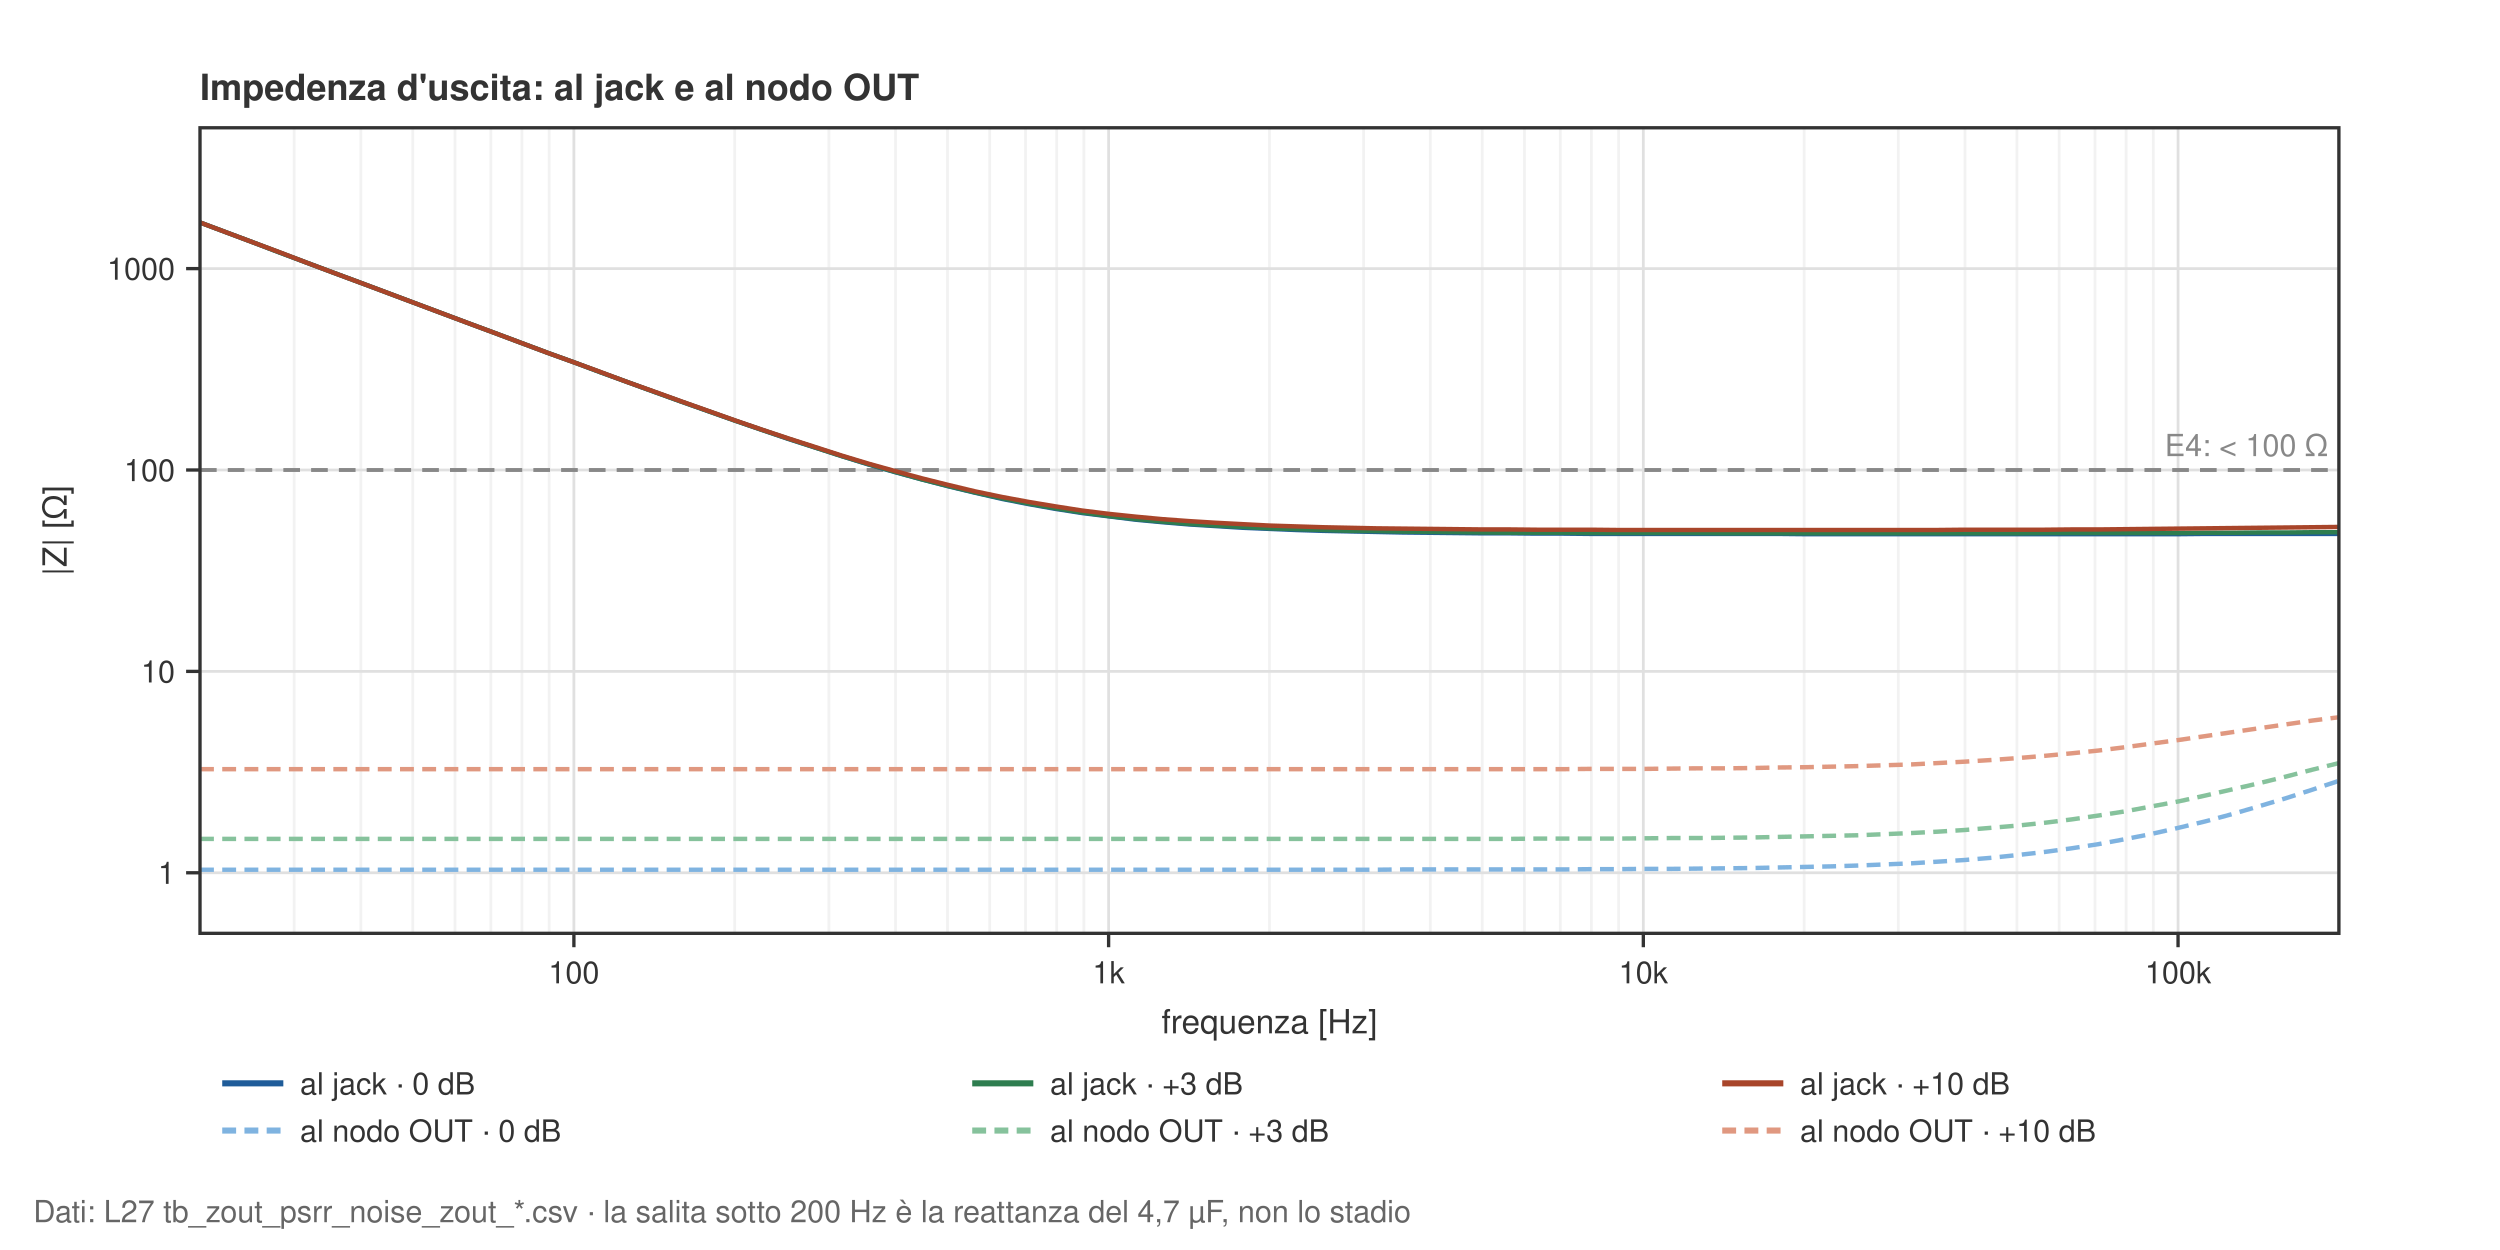
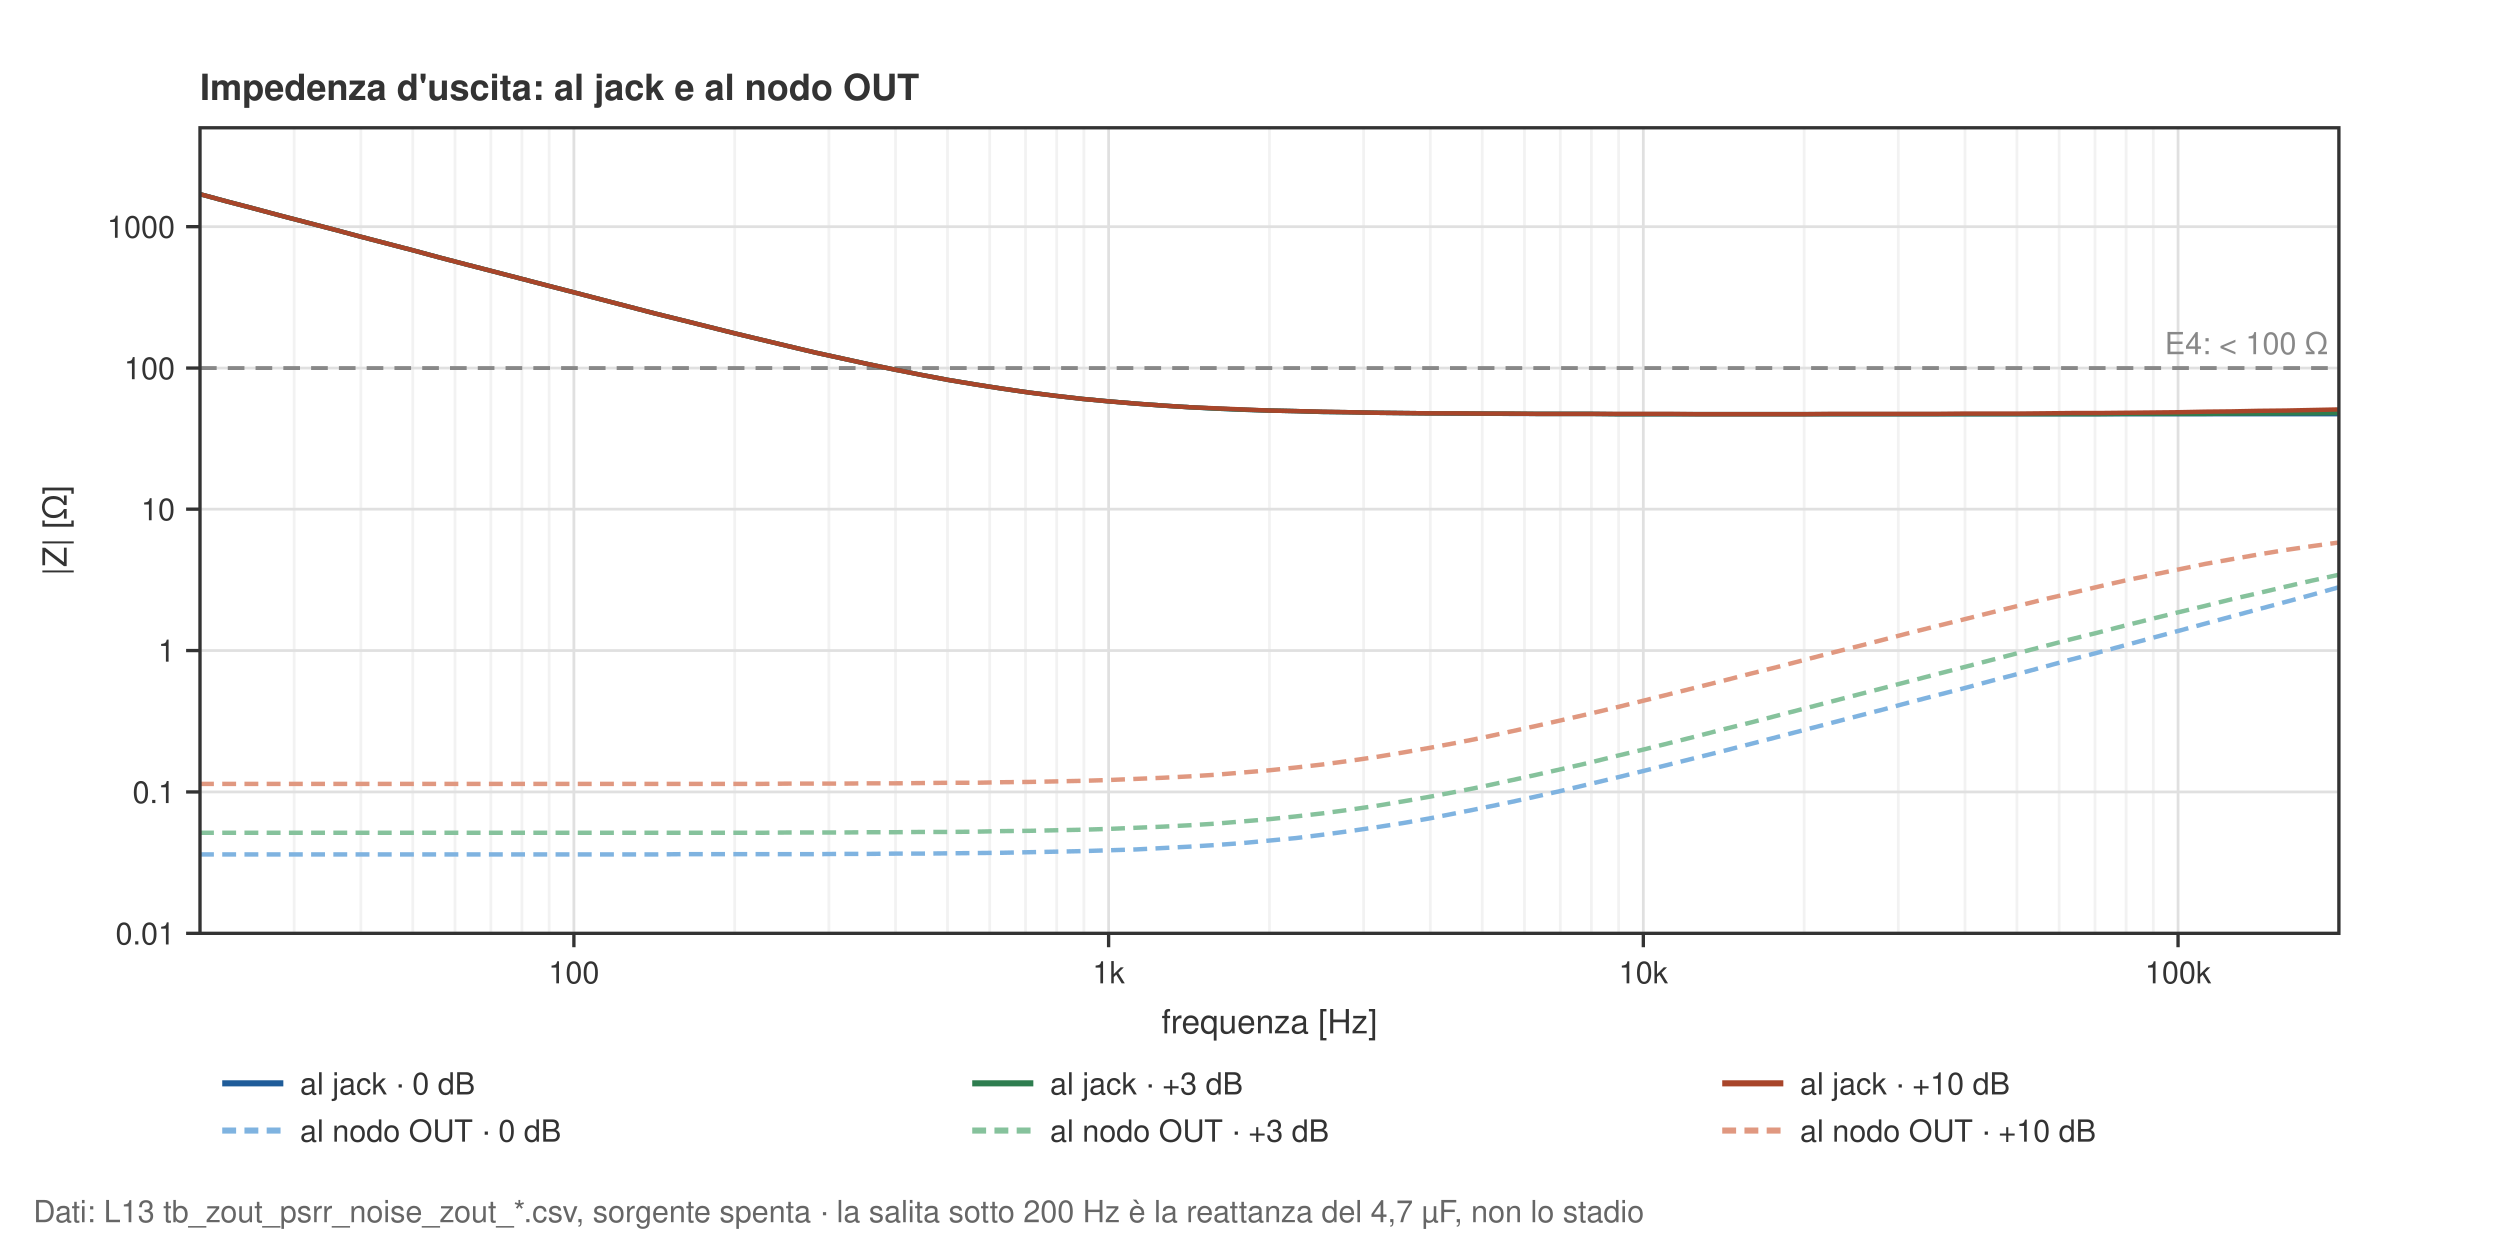
<svg xmlns="http://www.w3.org/2000/svg" width="900" height="450" viewBox="0 0 900 450" font-family="Helvetica, Arial, sans-serif">
  <rect width="900" height="450" fill="#ffffff" />
  <rect x="72" y="46" width="770" height="290" fill="#ffffff" stroke="none" />
  <line x1="72.0" y1="46" x2="72.0" y2="336" stroke="#f2f2f2" stroke-width="1" />
  <line x1="105.9" y1="46" x2="105.9" y2="336" stroke="#f2f2f2" stroke-width="1" />
  <line x1="129.9" y1="46" x2="129.9" y2="336" stroke="#f2f2f2" stroke-width="1" />
  <line x1="148.6" y1="46" x2="148.6" y2="336" stroke="#f2f2f2" stroke-width="1" />
  <line x1="163.8" y1="46" x2="163.8" y2="336" stroke="#f2f2f2" stroke-width="1" />
  <line x1="176.7" y1="46" x2="176.7" y2="336" stroke="#f2f2f2" stroke-width="1" />
  <line x1="187.9" y1="46" x2="187.9" y2="336" stroke="#f2f2f2" stroke-width="1" />
  <line x1="197.7" y1="46" x2="197.7" y2="336" stroke="#f2f2f2" stroke-width="1" />
  <line x1="264.5" y1="46" x2="264.5" y2="336" stroke="#f2f2f2" stroke-width="1" />
  <line x1="298.4" y1="46" x2="298.4" y2="336" stroke="#f2f2f2" stroke-width="1" />
  <line x1="322.4" y1="46" x2="322.4" y2="336" stroke="#f2f2f2" stroke-width="1" />
  <line x1="341.1" y1="46" x2="341.1" y2="336" stroke="#f2f2f2" stroke-width="1" />
  <line x1="356.3" y1="46" x2="356.3" y2="336" stroke="#f2f2f2" stroke-width="1" />
  <line x1="369.2" y1="46" x2="369.2" y2="336" stroke="#f2f2f2" stroke-width="1" />
  <line x1="380.4" y1="46" x2="380.4" y2="336" stroke="#f2f2f2" stroke-width="1" />
  <line x1="390.2" y1="46" x2="390.2" y2="336" stroke="#f2f2f2" stroke-width="1" />
  <line x1="457.0" y1="46" x2="457.0" y2="336" stroke="#f2f2f2" stroke-width="1" />
  <line x1="490.9" y1="46" x2="490.9" y2="336" stroke="#f2f2f2" stroke-width="1" />
  <line x1="514.9" y1="46" x2="514.9" y2="336" stroke="#f2f2f2" stroke-width="1" />
  <line x1="533.6" y1="46" x2="533.6" y2="336" stroke="#f2f2f2" stroke-width="1" />
  <line x1="548.8" y1="46" x2="548.8" y2="336" stroke="#f2f2f2" stroke-width="1" />
  <line x1="561.7" y1="46" x2="561.7" y2="336" stroke="#f2f2f2" stroke-width="1" />
  <line x1="572.9" y1="46" x2="572.9" y2="336" stroke="#f2f2f2" stroke-width="1" />
  <line x1="582.7" y1="46" x2="582.7" y2="336" stroke="#f2f2f2" stroke-width="1" />
  <line x1="649.5" y1="46" x2="649.5" y2="336" stroke="#f2f2f2" stroke-width="1" />
  <line x1="683.4" y1="46" x2="683.4" y2="336" stroke="#f2f2f2" stroke-width="1" />
  <line x1="707.4" y1="46" x2="707.4" y2="336" stroke="#f2f2f2" stroke-width="1" />
  <line x1="726.1" y1="46" x2="726.1" y2="336" stroke="#f2f2f2" stroke-width="1" />
  <line x1="741.3" y1="46" x2="741.3" y2="336" stroke="#f2f2f2" stroke-width="1" />
  <line x1="754.2" y1="46" x2="754.2" y2="336" stroke="#f2f2f2" stroke-width="1" />
  <line x1="765.4" y1="46" x2="765.4" y2="336" stroke="#f2f2f2" stroke-width="1" />
  <line x1="775.2" y1="46" x2="775.2" y2="336" stroke="#f2f2f2" stroke-width="1" />
  <line x1="842.0" y1="46" x2="842.0" y2="336" stroke="#f2f2f2" stroke-width="1" />
  <line x1="206.6" y1="46" x2="206.6" y2="336" stroke="#e0e0e0" stroke-width="1" />
  <line x1="399.1" y1="46" x2="399.1" y2="336" stroke="#e0e0e0" stroke-width="1" />
  <line x1="591.6" y1="46" x2="591.6" y2="336" stroke="#e0e0e0" stroke-width="1" />
  <line x1="784.1" y1="46" x2="784.1" y2="336" stroke="#e0e0e0" stroke-width="1" />
-   <line x1="72" y1="314.2" x2="842" y2="314.2" stroke="#e0e0e0" stroke-width="1" />
-   <line x1="72" y1="241.7" x2="842" y2="241.7" stroke="#e0e0e0" stroke-width="1" />
-   <line x1="72" y1="169.2" x2="842" y2="169.2" stroke="#e0e0e0" stroke-width="1" />
-   <line x1="72" y1="96.7" x2="842" y2="96.7" stroke="#e0e0e0" stroke-width="1" />
-   <line x1="72" y1="169.2" x2="842" y2="169.2" stroke="#888888" stroke-width="1.4" stroke-dasharray="6,4" />
-   <text x="838" y="164.2" text-anchor="end" font-size="11" fill="#888888">E4: &lt; 100 Ω</text>
-   <polyline points="72.0,80.1 81.6,83.7 91.2,87.3 100.9,91.0 110.5,94.6 120.1,98.2 129.8,101.8 139.4,105.4 149.0,109.0 158.6,112.6 168.2,116.2 177.9,119.8 187.5,123.4 197.1,127.0 206.8,130.5 216.4,134.1 226.0,137.6 235.6,141.1 245.3,144.6 254.9,148.0 264.5,151.4 274.1,154.7 283.7,158.0 293.4,161.1 303.0,164.2 312.6,167.2 322.3,170.0 331.9,172.6 341.5,175.1 351.1,177.4 360.7,179.6 370.4,181.5 380.0,183.2 389.6,184.7 399.3,185.9 408.9,187.1 418.5,188.0 428.1,188.8 437.8,189.4 447.4,190.0 457.0,190.4 466.6,190.8 476.2,191.1 485.9,191.3 495.5,191.5 505.1,191.7 514.8,191.8 524.4,191.9 534.0,192.0 543.6,192.0 553.2,192.1 562.9,192.1 572.5,192.2 582.1,192.2 591.8,192.2 601.4,192.2 611.0,192.2 620.6,192.2 630.3,192.2 639.9,192.2 649.5,192.3 659.1,192.3 668.7,192.3 678.4,192.3 688.0,192.3 697.6,192.3 707.3,192.3 716.9,192.3 726.5,192.3 736.1,192.3 745.7,192.3 755.4,192.3 765.0,192.3 774.6,192.3 784.3,192.3 793.9,192.2 803.5,192.2 813.1,192.2 822.8,192.2 832.4,192.2 842.0,192.2" fill="none" stroke="#1f5c99" stroke-width="1.6" stroke-linejoin="round" />
-   <polyline points="72.0,313.1 81.6,313.1 91.2,313.1 100.9,313.1 110.5,313.1 120.1,313.1 129.8,313.1 139.4,313.1 149.0,313.1 158.6,313.1 168.2,313.1 177.9,313.1 187.5,313.1 197.1,313.1 206.8,313.1 216.4,313.1 226.0,313.1 235.6,313.1 245.3,313.1 254.9,313.1 264.5,313.1 274.1,313.1 283.7,313.1 293.4,313.1 303.0,313.1 312.6,313.1 322.3,313.1 331.9,313.1 341.5,313.1 351.1,313.1 360.7,313.1 370.4,313.1 380.0,313.1 389.6,313.1 399.3,313.1 408.9,313.1 418.5,313.1 428.1,313.1 437.8,313.1 447.4,313.1 457.0,313.1 466.6,313.1 476.2,313.1 485.9,313.1 495.5,313.1 505.1,313.0 514.8,313.0 524.4,313.0 534.0,313.0 543.6,313.0 553.2,313.0 562.9,313.0 572.5,312.9 582.1,312.9 591.8,312.8 601.4,312.8 611.0,312.7 620.6,312.6 630.3,312.5 639.9,312.3 649.5,312.1 659.1,311.9 668.7,311.6 678.4,311.2 688.0,310.8 697.6,310.2 707.3,309.6 716.9,308.8 726.5,307.8 736.1,306.7 745.7,305.4 755.4,303.9 765.0,302.1 774.6,300.2 784.3,298.0 793.9,295.7 803.5,293.1 813.1,290.3 822.8,287.4 832.4,284.3 842.0,281.1" fill="none" stroke="#7fb3e0" stroke-width="1.6" stroke-dasharray="5,3" stroke-linejoin="round" />
-   <polyline points="72.0,80.1 81.6,83.7 91.2,87.3 100.9,91.0 110.5,94.6 120.1,98.2 129.8,101.8 139.4,105.4 149.0,109.0 158.6,112.6 168.2,116.2 177.9,119.8 187.5,123.4 197.1,127.0 206.8,130.5 216.4,134.1 226.0,137.6 235.6,141.1 245.3,144.6 254.9,148.0 264.5,151.4 274.1,154.7 283.7,157.9 293.4,161.1 303.0,164.2 312.6,167.1 322.3,169.9 331.9,172.6 341.5,175.0 351.1,177.3 360.7,179.4 370.4,181.3 380.0,183.0 389.6,184.5 399.3,185.8 408.9,186.9 418.5,187.8 428.1,188.6 437.8,189.2 447.4,189.7 457.0,190.2 466.6,190.5 476.2,190.8 485.9,191.1 495.5,191.2 505.1,191.4 514.8,191.5 524.4,191.6 534.0,191.7 543.6,191.8 553.2,191.8 562.9,191.8 572.5,191.9 582.1,191.9 591.8,191.9 601.4,191.9 611.0,191.9 620.6,192.0 630.3,192.0 639.9,192.0 649.5,192.0 659.1,192.0 668.7,192.0 678.4,192.0 688.0,192.0 697.6,192.0 707.3,192.0 716.9,192.0 726.5,192.0 736.1,191.9 745.7,191.9 755.4,191.9 765.0,191.9 774.6,191.9 784.3,191.9 793.9,191.8 803.5,191.8 813.1,191.7 822.8,191.7 832.4,191.6 842.0,191.6" fill="none" stroke="#2e7d4f" stroke-width="1.6" stroke-linejoin="round" />
-   <polyline points="72.0,302.0 81.6,302.0 91.2,302.0 100.9,302.0 110.5,302.0 120.1,302.0 129.8,302.0 139.4,302.0 149.0,302.0 158.6,302.0 168.2,302.0 177.9,302.0 187.5,302.0 197.1,302.0 206.8,302.0 216.4,302.0 226.0,302.0 235.6,302.0 245.3,302.0 254.9,302.0 264.5,302.0 274.1,302.0 283.7,302.0 293.4,302.0 303.0,302.0 312.6,302.0 322.3,302.0 331.9,302.0 341.5,302.0 351.1,302.0 360.7,302.0 370.4,302.0 380.0,302.0 389.6,302.0 399.3,302.0 408.9,302.0 418.5,302.0 428.1,302.0 437.8,302.0 447.4,302.0 457.0,302.0 466.6,302.0 476.2,302.0 485.9,302.0 495.5,302.0 505.1,302.0 514.8,302.0 524.4,302.0 534.0,302.0 543.6,302.0 553.2,301.9 562.9,301.9 572.5,301.9 582.1,301.9 591.8,301.8 601.4,301.7 611.0,301.7 620.6,301.6 630.3,301.5 639.9,301.3 649.5,301.1 659.1,300.9 668.7,300.7 678.4,300.3 688.0,299.9 697.6,299.4 707.3,298.8 716.9,298.0 726.5,297.2 736.1,296.2 745.7,295.0 755.4,293.6 765.0,292.1 774.6,290.3 784.3,288.5 793.9,286.4 803.5,284.2 813.1,282.0 822.8,279.6 832.4,277.1 842.0,274.7" fill="none" stroke="#86c29c" stroke-width="1.6" stroke-dasharray="5,3" stroke-linejoin="round" />
-   <polyline points="72.0,80.1 81.6,83.7 91.2,87.3 100.9,90.9 110.5,94.6 120.1,98.2 129.8,101.8 139.4,105.4 149.0,109.0 158.6,112.6 168.2,116.2 177.9,119.8 187.5,123.4 197.1,127.0 206.8,130.5 216.4,134.0 226.0,137.6 235.6,141.0 245.3,144.5 254.9,147.9 264.5,151.3 274.1,154.6 283.7,157.8 293.4,160.9 303.0,164.0 312.6,166.9 322.3,169.6 331.9,172.2 341.5,174.6 351.1,176.9 360.7,178.9 370.4,180.7 380.0,182.3 389.6,183.8 399.3,185.0 408.9,186.0 418.5,186.9 428.1,187.6 437.8,188.2 447.4,188.7 457.0,189.2 466.6,189.5 476.2,189.8 485.9,190.0 495.5,190.2 505.1,190.3 514.8,190.4 524.4,190.5 534.0,190.6 543.6,190.6 553.2,190.7 562.9,190.7 572.5,190.7 582.1,190.8 591.8,190.8 601.4,190.8 611.0,190.8 620.6,190.8 630.3,190.8 639.9,190.8 649.5,190.8 659.1,190.8 668.7,190.8 678.4,190.8 688.0,190.8 697.6,190.8 707.3,190.7 716.9,190.7 726.5,190.7 736.1,190.7 745.7,190.6 755.4,190.6 765.0,190.5 774.6,190.4 784.3,190.3 793.9,190.2 803.5,190.1 813.1,190.0 822.8,189.9 832.4,189.8 842.0,189.7" fill="none" stroke="#a8452a" stroke-width="1.6" stroke-linejoin="round" />
-   <polyline points="72.0,276.9 81.6,276.9 91.2,276.9 100.9,276.9 110.5,276.9 120.1,276.9 129.8,276.9 139.4,276.9 149.0,276.9 158.6,276.9 168.2,276.9 177.9,276.9 187.5,276.9 197.1,276.9 206.8,276.9 216.4,276.9 226.0,276.9 235.6,276.9 245.3,276.9 254.9,276.9 264.5,276.9 274.1,276.9 283.7,276.9 293.4,276.9 303.0,276.9 312.6,276.9 322.3,276.9 331.9,276.9 341.5,276.9 351.1,276.9 360.7,276.9 370.4,276.9 380.0,276.9 389.6,276.9 399.3,276.9 408.9,276.9 418.5,276.9 428.1,276.9 437.8,276.9 447.4,276.9 457.0,276.9 466.6,276.9 476.2,276.9 485.9,276.9 495.5,276.9 505.1,276.9 514.8,276.9 524.4,276.9 534.0,276.9 543.6,276.9 553.2,276.9 562.9,276.9 572.5,276.8 582.1,276.8 591.8,276.8 601.4,276.7 611.0,276.6 620.6,276.6 630.3,276.5 639.9,276.3 649.5,276.2 659.1,276.0 668.7,275.8 678.4,275.5 688.0,275.2 697.6,274.7 707.3,274.2 716.9,273.6 726.5,272.9 736.1,272.1 745.7,271.2 755.4,270.2 765.0,269.0 774.6,267.7 784.3,266.4 793.9,265.0 803.5,263.6 813.1,262.2 822.8,260.8 832.4,259.4 842.0,258.2" fill="none" stroke="#e09880" stroke-width="1.6" stroke-dasharray="5,3" stroke-linejoin="round" />
+   <line x1="72" y1="336.0" x2="842" y2="336.0" stroke="#e0e0e0" stroke-width="1" />
+   <line x1="72" y1="285.1" x2="842" y2="285.1" stroke="#e0e0e0" stroke-width="1" />
+   <line x1="72" y1="234.2" x2="842" y2="234.2" stroke="#e0e0e0" stroke-width="1" />
+   <line x1="72" y1="183.3" x2="842" y2="183.3" stroke="#e0e0e0" stroke-width="1" />
+   <line x1="72" y1="132.5" x2="842" y2="132.5" stroke="#e0e0e0" stroke-width="1" />
+   <line x1="72" y1="81.6" x2="842" y2="81.6" stroke="#e0e0e0" stroke-width="1" />
+   <line x1="72" y1="132.5" x2="842" y2="132.5" stroke="#888888" stroke-width="1.4" stroke-dasharray="6,4" />
+   <text x="838" y="127.5" text-anchor="end" font-size="11" fill="#888888">E4: &lt; 100 Ω</text>
+   <polyline points="72.0,69.9 81.6,72.5 91.2,75.0 100.9,77.6 110.5,80.1 120.1,82.6 129.8,85.2 139.4,87.7 149.0,90.2 158.6,92.8 168.2,95.3 177.9,97.8 187.5,100.3 197.1,102.8 206.8,105.3 216.4,107.8 226.0,110.3 235.6,112.8 245.3,115.2 254.9,117.6 264.5,120.0 274.1,122.3 283.7,124.6 293.4,126.9 303.0,129.0 312.6,131.1 322.3,133.1 331.9,135.0 341.5,136.8 351.1,138.4 360.7,139.9 370.4,141.3 380.0,142.5 389.6,143.6 399.3,144.5 408.9,145.3 418.5,146.0 428.1,146.6 437.8,147.1 447.4,147.5 457.0,147.8 466.6,148.0 476.2,148.3 485.9,148.4 495.5,148.6 505.1,148.7 514.8,148.8 524.4,148.9 534.0,148.9 543.6,149.0 553.2,149.0 562.9,149.0 572.5,149.0 582.1,149.1 591.8,149.1 601.4,149.1 611.0,149.1 620.6,149.1 630.3,149.1 639.9,149.1 649.5,149.1 659.1,149.1 668.7,149.1 678.4,149.1 688.0,149.1 697.6,149.1 707.3,149.1 716.9,149.1 726.5,149.1 736.1,149.1 745.7,149.1 755.4,149.1 765.0,149.1 774.6,149.1 784.3,149.1 793.9,149.1 803.5,149.1 813.1,149.1 822.8,149.1 832.4,149.1 842.0,149.1" fill="none" stroke="#1f5c99" stroke-width="1.6" stroke-linejoin="round" />
+   <polyline points="72.0,307.6 81.6,307.6 91.2,307.6 100.9,307.6 110.5,307.6 120.1,307.6 129.8,307.6 139.4,307.6 149.0,307.6 158.6,307.6 168.2,307.6 177.9,307.6 187.5,307.6 197.1,307.6 206.8,307.6 216.4,307.6 226.0,307.6 235.6,307.6 245.3,307.5 254.9,307.5 264.5,307.5 274.1,307.5 283.7,307.5 293.4,307.5 303.0,307.4 312.6,307.4 322.3,307.3 331.9,307.3 341.5,307.2 351.1,307.1 360.7,307.0 370.4,306.8 380.0,306.6 389.6,306.4 399.3,306.1 408.9,305.8 418.5,305.3 428.1,304.8 437.8,304.2 447.4,303.5 457.0,302.6 466.6,301.7 476.2,300.5 485.9,299.2 495.5,297.8 505.1,296.3 514.8,294.6 524.4,292.7 534.0,290.8 543.6,288.8 553.2,286.7 562.9,284.5 572.5,282.2 582.1,279.9 591.8,277.5 601.4,275.1 611.0,272.7 620.6,270.3 630.3,267.8 639.9,265.3 649.5,262.8 659.1,260.3 668.7,257.8 678.4,255.3 688.0,252.7 697.6,250.2 707.3,247.7 716.9,245.1 726.5,242.6 736.1,240.0 745.7,237.4 755.4,234.9 765.0,232.3 774.6,229.7 784.3,227.1 793.9,224.5 803.5,221.9 813.1,219.3 822.8,216.7 832.4,214.1 842.0,211.4" fill="none" stroke="#7fb3e0" stroke-width="1.6" stroke-dasharray="5,3" stroke-linejoin="round" />
+   <polyline points="72.0,69.9 81.6,72.5 91.2,75.0 100.9,77.6 110.5,80.1 120.1,82.6 129.8,85.2 139.4,87.7 149.0,90.2 158.6,92.8 168.2,95.3 177.9,97.8 187.5,100.3 197.1,102.8 206.8,105.3 216.4,107.8 226.0,110.3 235.6,112.8 245.3,115.2 254.9,117.6 264.5,120.0 274.1,122.3 283.7,124.6 293.4,126.9 303.0,129.0 312.6,131.1 322.3,133.1 331.9,135.0 341.5,136.8 351.1,138.4 360.7,139.9 370.4,141.3 380.0,142.5 389.6,143.6 399.3,144.5 408.9,145.3 418.5,146.0 428.1,146.6 437.8,147.1 447.4,147.5 457.0,147.8 466.6,148.0 476.2,148.3 485.9,148.4 495.5,148.6 505.1,148.7 514.8,148.8 524.4,148.8 534.0,148.9 543.6,148.9 553.2,149.0 562.9,149.0 572.5,149.0 582.1,149.1 591.8,149.1 601.4,149.1 611.0,149.1 620.6,149.1 630.3,149.1 639.9,149.1 649.5,149.1 659.1,149.1 668.7,149.1 678.4,149.1 688.0,149.1 697.6,149.1 707.3,149.1 716.9,149.1 726.5,149.1 736.1,149.1 745.7,149.1 755.4,149.1 765.0,149.0 774.6,149.0 784.3,149.0 793.9,149.0 803.5,148.9 813.1,148.9 822.8,148.8 832.4,148.8 842.0,148.7" fill="none" stroke="#2e7d4f" stroke-width="1.6" stroke-linejoin="round" />
+   <polyline points="72.0,299.8 81.6,299.8 91.2,299.8 100.9,299.8 110.5,299.8 120.1,299.8 129.8,299.8 139.4,299.8 149.0,299.8 158.6,299.8 168.2,299.8 177.9,299.8 187.5,299.8 197.1,299.8 206.8,299.8 216.4,299.8 226.0,299.8 235.6,299.8 245.3,299.8 254.9,299.8 264.5,299.8 274.1,299.8 283.7,299.7 293.4,299.7 303.0,299.7 312.6,299.6 322.3,299.6 331.9,299.5 341.5,299.5 351.1,299.4 360.7,299.2 370.4,299.1 380.0,298.9 389.6,298.7 399.3,298.4 408.9,298.0 418.5,297.6 428.1,297.1 437.8,296.5 447.4,295.7 457.0,294.9 466.6,293.9 476.2,292.8 485.9,291.5 495.5,290.1 505.1,288.5 514.8,286.8 524.4,285.0 534.0,283.1 543.6,281.0 553.2,278.9 562.9,276.7 572.5,274.5 582.1,272.1 591.8,269.8 601.4,267.4 611.0,265.0 620.6,262.5 630.3,260.1 639.9,257.6 649.5,255.1 659.1,252.6 668.7,250.1 678.4,247.6 688.0,245.1 697.6,242.6 707.3,240.1 716.9,237.6 726.5,235.1 736.1,232.6 745.7,230.1 755.4,227.7 765.0,225.2 774.6,222.8 784.3,220.4 793.9,218.1 803.5,215.7 813.1,213.5 822.8,211.2 832.4,209.0 842.0,206.9" fill="none" stroke="#86c29c" stroke-width="1.6" stroke-dasharray="5,3" stroke-linejoin="round" />
+   <polyline points="72.0,69.9 81.6,72.5 91.2,75.0 100.9,77.6 110.5,80.1 120.1,82.6 129.8,85.2 139.4,87.7 149.0,90.2 158.6,92.8 168.2,95.3 177.9,97.8 187.5,100.3 197.1,102.8 206.8,105.3 216.4,107.8 226.0,110.3 235.6,112.8 245.3,115.2 254.9,117.6 264.5,120.0 274.1,122.3 283.7,124.6 293.4,126.9 303.0,129.0 312.6,131.1 322.3,133.1 331.9,135.0 341.5,136.8 351.1,138.4 360.7,139.9 370.4,141.3 380.0,142.5 389.6,143.6 399.3,144.5 408.9,145.3 418.5,146.0 428.1,146.6 437.8,147.0 447.4,147.4 457.0,147.8 466.6,148.0 476.2,148.2 485.9,148.4 495.5,148.6 505.1,148.7 514.8,148.8 524.4,148.8 534.0,148.9 543.6,148.9 553.2,149.0 562.9,149.0 572.5,149.0 582.1,149.0 591.8,149.0 601.4,149.0 611.0,149.1 620.6,149.1 630.3,149.1 639.9,149.1 649.5,149.1 659.1,149.0 668.7,149.0 678.4,149.0 688.0,149.0 697.6,149.0 707.3,148.9 716.9,148.9 726.5,148.9 736.1,148.8 745.7,148.7 755.4,148.7 765.0,148.6 774.6,148.5 784.3,148.4 793.9,148.2 803.5,148.1 813.1,147.9 822.8,147.8 832.4,147.6 842.0,147.4" fill="none" stroke="#a8452a" stroke-width="1.6" stroke-linejoin="round" />
+   <polyline points="72.0,282.2 81.6,282.2 91.2,282.2 100.9,282.2 110.5,282.2 120.1,282.2 129.8,282.2 139.4,282.2 149.0,282.2 158.6,282.2 168.2,282.2 177.9,282.2 187.5,282.2 197.1,282.2 206.8,282.2 216.4,282.2 226.0,282.2 235.6,282.2 245.3,282.2 254.9,282.2 264.5,282.2 274.1,282.2 283.7,282.1 293.4,282.1 303.0,282.1 312.6,282.0 322.3,282.0 331.9,281.9 341.5,281.8 351.1,281.8 360.7,281.6 370.4,281.5 380.0,281.3 389.6,281.1 399.3,280.8 408.9,280.4 418.5,280.0 428.1,279.5 437.8,278.9 447.4,278.1 457.0,277.3 466.6,276.3 476.2,275.2 485.9,273.9 495.5,272.5 505.1,270.9 514.8,269.2 524.4,267.4 534.0,265.5 543.6,263.4 553.2,261.3 562.9,259.1 572.5,256.9 582.1,254.6 591.8,252.2 601.4,249.8 611.0,247.4 620.6,245.0 630.3,242.5 639.9,240.1 649.5,237.6 659.1,235.1 668.7,232.7 678.4,230.2 688.0,227.7 697.6,225.3 707.3,222.9 716.9,220.5 726.5,218.1 736.1,215.7 745.7,213.5 755.4,211.2 765.0,209.0 774.6,207.0 784.3,205.0 793.9,203.0 803.5,201.3 813.1,199.6 822.8,198.0 832.4,196.6 842.0,195.3" fill="none" stroke="#e09880" stroke-width="1.6" stroke-dasharray="5,3" stroke-linejoin="round" />
  <rect x="72" y="46" width="770" height="290" fill="none" stroke="#333333" stroke-width="1.2" />
  <line x1="206.6" y1="336" x2="206.6" y2="341" stroke="#333333" stroke-width="1.2" />
  <text x="206.6" y="354" text-anchor="middle" font-size="11" fill="#333333">100</text>
  <line x1="399.1" y1="336" x2="399.1" y2="341" stroke="#333333" stroke-width="1.2" />
  <text x="399.1" y="354" text-anchor="middle" font-size="11" fill="#333333">1k</text>
  <line x1="591.6" y1="336" x2="591.6" y2="341" stroke="#333333" stroke-width="1.2" />
  <text x="591.6" y="354" text-anchor="middle" font-size="11" fill="#333333">10k</text>
  <line x1="784.1" y1="336" x2="784.1" y2="341" stroke="#333333" stroke-width="1.2" />
  <text x="784.1" y="354" text-anchor="middle" font-size="11" fill="#333333">100k</text>
-   <line x1="67" y1="314.2" x2="72" y2="314.2" stroke="#333333" stroke-width="1.2" />
-   <text x="63" y="318.2" text-anchor="end" font-size="11" fill="#333333">1</text>
-   <line x1="67" y1="241.7" x2="72" y2="241.7" stroke="#333333" stroke-width="1.2" />
-   <text x="63" y="245.7" text-anchor="end" font-size="11" fill="#333333">10</text>
-   <line x1="67" y1="169.2" x2="72" y2="169.2" stroke="#333333" stroke-width="1.2" />
-   <text x="63" y="173.2" text-anchor="end" font-size="11" fill="#333333">100</text>
-   <line x1="67" y1="96.7" x2="72" y2="96.7" stroke="#333333" stroke-width="1.2" />
-   <text x="63" y="100.7" text-anchor="end" font-size="11" fill="#333333">1000</text>
+   <line x1="67" y1="336.0" x2="72" y2="336.0" stroke="#333333" stroke-width="1.2" />
+   <text x="63" y="340.0" text-anchor="end" font-size="11" fill="#333333">0.01</text>
+   <line x1="67" y1="285.1" x2="72" y2="285.1" stroke="#333333" stroke-width="1.2" />
+   <text x="63" y="289.1" text-anchor="end" font-size="11" fill="#333333">0.1</text>
+   <line x1="67" y1="234.2" x2="72" y2="234.2" stroke="#333333" stroke-width="1.2" />
+   <text x="63" y="238.2" text-anchor="end" font-size="11" fill="#333333">1</text>
+   <line x1="67" y1="183.3" x2="72" y2="183.3" stroke="#333333" stroke-width="1.2" />
+   <text x="63" y="187.3" text-anchor="end" font-size="11" fill="#333333">10</text>
+   <line x1="67" y1="132.5" x2="72" y2="132.5" stroke="#333333" stroke-width="1.2" />
+   <text x="63" y="136.5" text-anchor="end" font-size="11" fill="#333333">100</text>
+   <line x1="67" y1="81.6" x2="72" y2="81.6" stroke="#333333" stroke-width="1.2" />
+   <text x="63" y="85.6" text-anchor="end" font-size="11" fill="#333333">1000</text>
  <text x="24" y="191.0" text-anchor="middle" font-size="12" fill="#333333" transform="rotate(-90 24 191.0)">|Z| [Ω]</text>
  <text x="457.0" y="372" text-anchor="middle" font-size="12" fill="#333333">frequenza [Hz]</text>
  <text x="72" y="36" font-size="13" font-weight="600" fill="#333333">Impedenza d'uscita: al jack e al nodo OUT</text>
  <line x1="80" y1="390" x2="102" y2="390" stroke="#1f5c99" stroke-width="2.2" />
  <text x="108" y="394" font-size="11" fill="#333333">al jack · 0 dB</text>
  <line x1="80" y1="407" x2="102" y2="407" stroke="#7fb3e0" stroke-width="2.2" stroke-dasharray="5,3" />
  <text x="108" y="411" font-size="11" fill="#333333">al nodo OUT · 0 dB</text>
  <line x1="350" y1="390" x2="372" y2="390" stroke="#2e7d4f" stroke-width="2.2" />
  <text x="378" y="394" font-size="11" fill="#333333">al jack · +3 dB</text>
  <line x1="350" y1="407" x2="372" y2="407" stroke="#86c29c" stroke-width="2.2" stroke-dasharray="5,3" />
  <text x="378" y="411" font-size="11" fill="#333333">al nodo OUT · +3 dB</text>
  <line x1="620" y1="390" x2="642" y2="390" stroke="#a8452a" stroke-width="2.2" />
  <text x="648" y="394" font-size="11" fill="#333333">al jack · +10 dB</text>
  <line x1="620" y1="407" x2="642" y2="407" stroke="#e09880" stroke-width="2.2" stroke-dasharray="5,3" />
  <text x="648" y="411" font-size="11" fill="#333333">al nodo OUT · +10 dB</text>
-   <text x="12" y="440" font-size="11" fill="#666666">Dati: L27 tb_zout_psrr_noise_zout_*.csv · la salita sotto 200 Hz è la reattanza del 4,7 µF, non lo stadio</text>
+   <text x="12" y="440" font-size="11" fill="#666666">Dati: L13 tb_zout_psrr_noise_zout_*.csv, sorgente spenta · la salita sotto 200 Hz è la reattanza del 4,7 µF, non lo stadio</text>
</svg>
